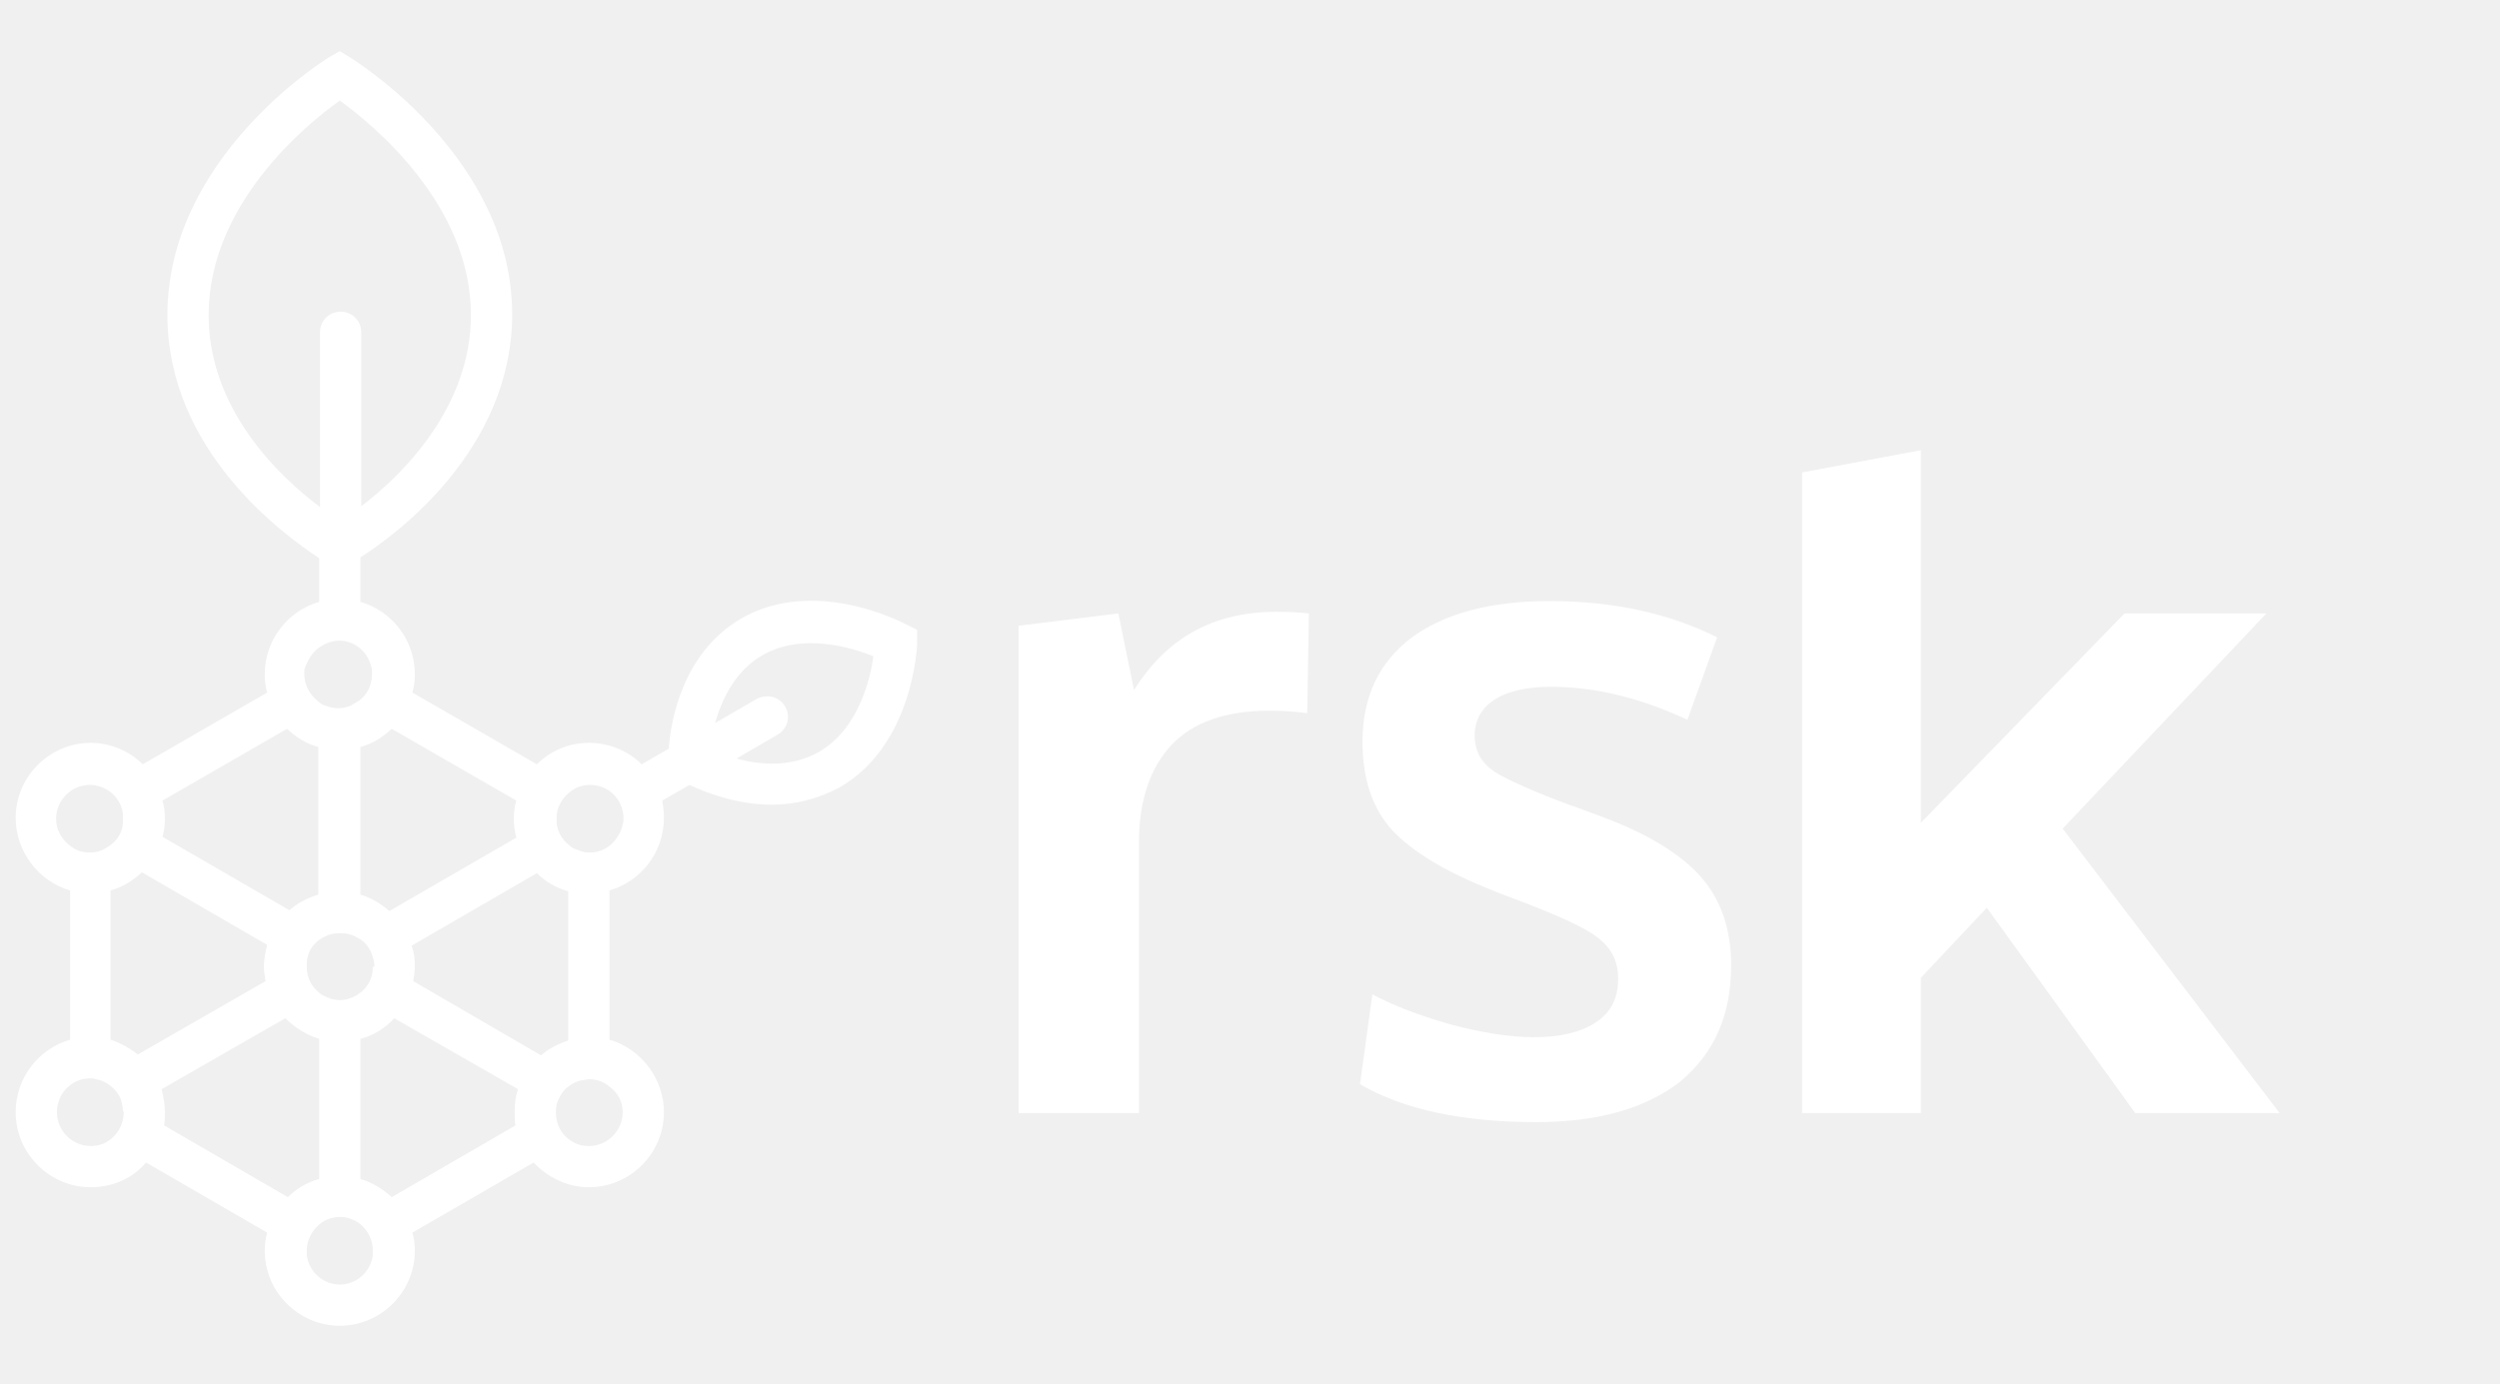
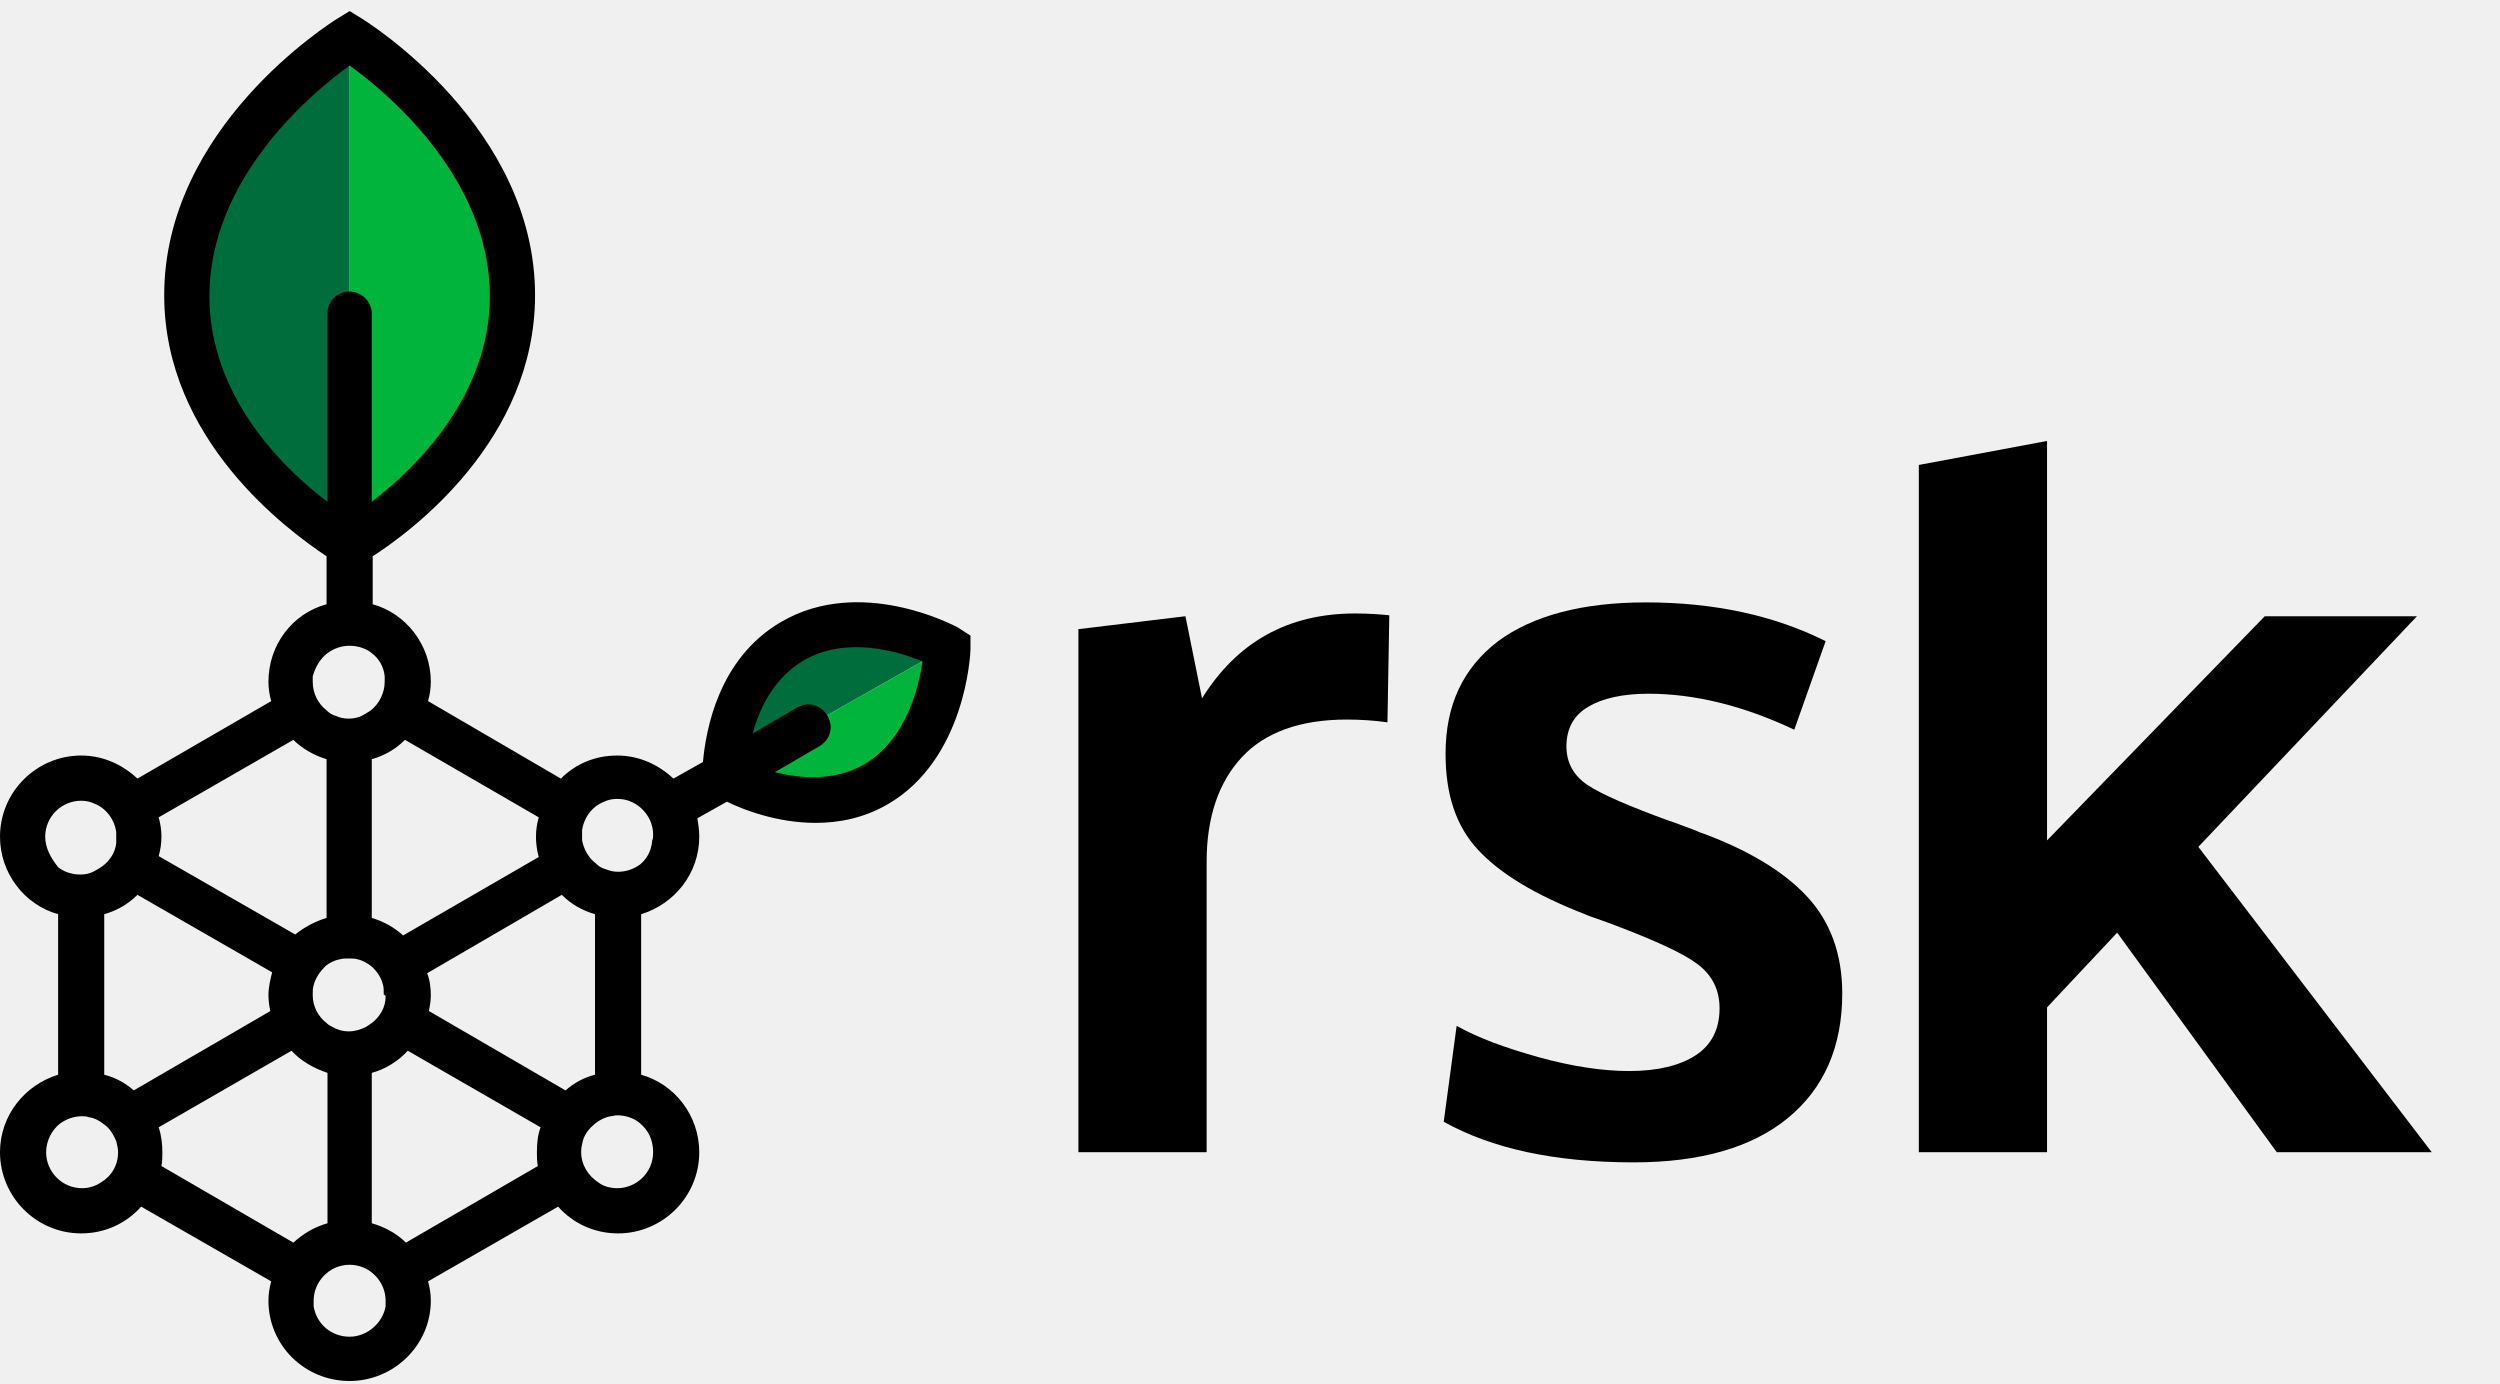
- <svg xmlns="http://www.w3.org/2000/svg" version="1.1" id="Capa_1" x="0px" y="0px" viewBox="0 0 303 167.8" style="enable-background:new 0 0 303 167.8;" xml:space="preserve">
+ <svg xmlns="http://www.w3.org/2000/svg" version="1.1" id="Capa_1" x="0px" y="0px" viewBox="0 0 271 150" style="enable-background:new 0 0 271 150;" xml:space="preserve">
  <style type="text/css">
- 	.st0{fill:#FFFFFF;}
+ 	.st0{fill:#006E3C;}
+ 	.st1{fill:#00B43C;}
</style>
  <g>
-     <g>
-       <path class="st0" d="M123.5,135l0-59.1l12.1-1.5l1.9,9.3c4-6.4,9.7-9.5,17.3-9.5c1.6,0,2.9,0.1,3.9,0.2l-0.2,12.1    c-1.5-0.2-3-0.3-4.6-0.3c-5.3,0-9.3,1.4-11.9,4.2c-2.6,2.8-3.9,6.8-3.9,11.8V135H123.5z" />
-       <path class="st0" d="M186.3,136.1c-8.9,0-16.1-1.5-21.4-4.6l1.5-10.9c2.4,1.3,5.5,2.5,9.3,3.6c3.7,1,7.2,1.6,10.3,1.6    c3.2,0,5.7-0.6,7.5-1.8c1.8-1.2,2.7-2.9,2.7-5.3c0-2.1-0.8-3.7-2.5-5s-4.9-2.7-9.6-4.5c-1.6-0.6-2.7-1-3.1-1.2    c-5.6-2.2-9.6-4.6-12.1-7.2c-2.5-2.7-3.7-6.3-3.7-10.8c0-5.5,2-9.7,6-12.7c4-2.9,9.5-4.4,16.7-4.4c7.7,0,14.5,1.5,20.3,4.4    l-3.6,10c-5.8-2.7-11.3-4-16.5-4c-2.9,0-5.2,0.5-6.8,1.5s-2.5,2.5-2.5,4.4c0,1.9,0.8,3.3,2.4,4.4c1.6,1,4.7,2.4,9.3,4.1    c0.1,0,0.6,0.2,1.4,0.5c0.8,0.3,1.4,0.5,1.9,0.7c5.5,2,9.6,4.4,12.2,7.2c2.6,2.8,3.9,6.5,3.9,11c0,6.1-2.1,10.7-6.2,14.1    C199.6,134.4,193.8,136.1,186.3,136.1z" />
-       <polygon class="st0" points="250.1,100.5 274.8,74.4 257.6,74.4 232.9,99.8 232.9,54.6 218.5,57.3 218.5,135 232.9,135 232.9,135     232.9,118.6 240.9,110.1 258.9,135 276.4,135   " />
-     </g>
-     <g>
-       <path class="st0" d="M109.8,75.7c-0.4-0.2-11-5.8-19.9-0.7c-7.1,4.1-8.6,12.4-8.8,15.8l-3.3,1.9c-1.6-1.6-3.9-2.6-6.4-2.6    c-2.5,0-4.7,1-6.3,2.6L50,84c0.2-0.7,0.3-1.4,0.3-2.2c0-4.2-2.8-7.7-6.6-8.8v-5.4c4.4-2.8,18.4-13.1,18.4-29.5    C62.1,19.3,43.3,7.5,42.5,7l-1.3-0.8L39.8,7C39,7.5,20.3,19.3,20.3,38.2c0,16.4,14,26.6,18.4,29.5V73c-3.8,1.1-6.6,4.6-6.6,8.8    c0,0.8,0.1,1.5,0.3,2.2l-15.1,8.7c-1.6-1.6-3.9-2.6-6.3-2.6c-5,0-9.1,4.1-9.1,9.1c0,4.1,2.8,7.7,6.6,8.8v18.1    c-3.8,1.1-6.6,4.6-6.6,8.8c0,5,4.1,9.1,9.1,9.1c2.7,0,5.1-1.1,6.7-3l14.7,8.5c-0.2,0.7-0.3,1.4-0.3,2.2c0,5,4.1,9.1,9.1,9.1    c5,0,9.1-4.1,9.1-9.1c0-0.8-0.1-1.5-0.3-2.2l14.7-8.5c1.7,1.8,4.1,3,6.7,3c5,0,9.1-4.1,9.1-9.1c0-4.1-2.8-7.7-6.6-8.8V108    c3.8-1.1,6.6-4.6,6.6-8.8c0-0.7-0.1-1.5-0.2-2.1l3.3-1.9c1.9,0.9,5.7,2.4,10,2.4c2.6,0,5.4-0.6,8.2-2.1c8.9-5.1,9.4-17.1,9.4-17.5    l0-1.6L109.8,75.7z M74,102.5c-0.7,0.6-1.6,0.9-2.5,0.9c-0.5,0-1-0.1-1.4-0.3c-0.4-0.1-0.8-0.3-1.1-0.6c-0.8-0.6-1.4-1.6-1.5-2.6    c0-0.2,0-0.4,0-0.6c0-0.2,0-0.3,0-0.5c0.2-1.5,1.2-2.7,2.5-3.3c0.5-0.2,1-0.3,1.5-0.3c0.6,0,1.1,0.1,1.6,0.3    c1.5,0.6,2.5,2.1,2.5,3.8c0,0.2,0,0.4-0.1,0.7C75.3,101,74.7,101.9,74,102.5z M75.5,134.9c0,2.2-1.8,4.1-4.1,4.1    c-0.8,0-1.5-0.2-2.1-0.6c-1.2-0.7-1.9-2-1.9-3.5c0,0,0-0.1,0-0.1v0c0-0.4,0.1-0.9,0.2-1.2c0.3-0.7,0.7-1.4,1.3-1.8    c0.5-0.4,1.1-0.7,1.8-0.8c0.2,0,0.5-0.1,0.7-0.1c1,0,1.8,0.3,2.5,0.9C74.9,132.5,75.5,133.6,75.5,134.9z M68.9,126.2    c-1.2,0.4-2.4,1-3.3,1.8L50.1,119v0c0.1-0.6,0.2-1.2,0.2-1.8c0-0.9-0.1-1.7-0.4-2.5l15.2-8.8c1,1,2.3,1.8,3.8,2.2V126.2z     M41.2,155.8c-2,0-3.7-1.5-4-3.5c0-0.2,0-0.4,0-0.6c0-1.7,1.1-3.2,2.5-3.8c0.5-0.2,1-0.3,1.5-0.3c0.5,0,1.1,0.1,1.5,0.3    c1.5,0.6,2.5,2.1,2.5,3.8c0,0.2,0,0.4,0,0.6C44.9,154.3,43.2,155.8,41.2,155.8z M32.2,119l-15.5,8.9c-1-0.8-2.1-1.4-3.3-1.8V108    c1.5-0.4,2.7-1.2,3.8-2.2l15.2,8.8c-0.2,0.8-0.4,1.7-0.4,2.6C32,117.8,32.1,118.4,32.2,119L32.2,119z M15,134.9    c0,1.5-0.8,2.8-1.9,3.5c-0.6,0.4-1.3,0.6-2.1,0.6c-2.2,0-4.1-1.8-4.1-4.1c0-1.3,0.6-2.5,1.5-3.2c0.7-0.6,1.6-0.9,2.5-0.9    c0.2,0,0.5,0,0.7,0.1c0.7,0.1,1.3,0.4,1.8,0.8c0.6,0.5,1.1,1.1,1.3,1.8c0.1,0.4,0.2,0.8,0.2,1.3C15,134.8,15,134.9,15,134.9z     M6.8,99.3c0-2.2,1.8-4.1,4.1-4.1c0.5,0,1,0.1,1.5,0.3c1.3,0.5,2.3,1.7,2.5,3.2c0,0.2,0,0.4,0,0.6c0,0.2,0,0.4,0,0.6    c-0.1,1.1-0.7,2-1.5,2.6c-0.3,0.2-0.6,0.4-1,0.6c-0.5,0.2-1,0.3-1.5,0.3c-1,0-1.8-0.3-2.5-0.9C7.4,101.7,6.8,100.6,6.8,99.3z     M38.6,78.6c0.7-0.5,1.6-0.9,2.5-0.9c0.9,0,1.8,0.3,2.5,0.9c0.8,0.6,1.3,1.6,1.5,2.6c0,0.2,0,0.4,0,0.6c0,1.3-0.6,2.5-1.6,3.2    c-0.3,0.2-0.7,0.4-1,0.6c-0.5,0.2-1,0.3-1.5,0.3c-0.5,0-1-0.1-1.5-0.3c-0.4-0.1-0.7-0.3-1-0.6c-0.9-0.7-1.6-1.9-1.6-3.2    c0-0.2,0-0.4,0-0.6C37.3,80.1,37.8,79.2,38.6,78.6z M45.2,117.4c0,1.2-0.6,2.3-1.5,3c-0.2,0.1-0.4,0.3-0.6,0.4    c-0.6,0.3-1.2,0.5-1.9,0.5c-0.7,0-1.3-0.2-1.9-0.5c-0.2-0.1-0.4-0.2-0.6-0.4c-0.9-0.7-1.5-1.8-1.5-3.1c0,0,0-0.1,0-0.1    c0-0.4,0-0.7,0.1-1.1c0.2-0.9,0.7-1.6,1.4-2.1c0.4-0.3,1-0.6,1.5-0.7c0.3-0.1,0.7-0.1,1-0.1c0.4,0,0.7,0,1.1,0.1    c0.5,0.1,1,0.4,1.5,0.7c0.7,0.5,1.2,1.3,1.4,2.1c0.1,0.3,0.2,0.7,0.2,1.1C45.2,117.3,45.2,117.3,45.2,117.4L45.2,117.4z     M62.6,97.1c-0.2,0.7-0.3,1.4-0.3,2.2c0,0.8,0.1,1.5,0.3,2.3l-15.4,8.9c-1-0.9-2.2-1.6-3.5-2V90.6c1.5-0.4,2.7-1.2,3.8-2.2    L62.6,97.1z M25.3,38.2c0-13.4,11.8-23.1,15.9-26c4,2.9,15.9,12.6,15.9,26c0,11.2-8.3,19.4-13.3,23.2V40.3c0-1.4-1.1-2.5-2.5-2.5    c-1.4,0-2.5,1.1-2.5,2.5v21.2C33.6,57.6,25.3,49.5,25.3,38.2z M34.8,88.4c1.1,1,2.3,1.8,3.8,2.2v17.9c-1.3,0.4-2.5,1-3.5,1.9    l-15.4-8.9c0.2-0.7,0.3-1.4,0.3-2.2s-0.1-1.5-0.3-2.2L34.8,88.4z M19.9,136.5c0.1-0.5,0.1-1.1,0.1-1.6c0-1-0.2-1.9-0.4-2.8l15-8.6    c1.1,1.1,2.5,2,4.1,2.5v17c-1.5,0.4-2.8,1.2-3.8,2.2L19.9,136.5z M47.5,145.2c-1.1-1-2.4-1.8-3.8-2.2v-17c1.6-0.4,3-1.3,4.1-2.5    l15,8.6c-0.3,0.9-0.4,1.8-0.4,2.8c0,0.5,0,1.1,0.1,1.6L47.5,145.2z M99.3,91.2c-3.4,1.9-7.1,1.6-10,0.8l5-2.9    c1.2-0.7,1.6-2.2,0.9-3.4c-0.7-1.2-2.2-1.6-3.5-0.9l-5,2.9c0.8-2.8,2.4-6.3,5.7-8.2c4.8-2.8,10.8-1,13.5,0.1    C105.5,82.4,104.1,88.4,99.3,91.2z" />
-     </g>
+     <path d="M116.9,124.9V68.2l11.6-1.4l1.8,8.9c3.8-6.1,9.3-9.2,16.6-9.2c1.5,0,2.8,0.1,3.7,0.2l-0.2,11.6c-1.4-0.2-2.9-0.3-4.4-0.3   c-5.1,0-8.9,1.4-11.4,4.1s-3.8,6.5-3.8,11.3v31.5C130.8,124.9,116.9,124.9,116.9,124.9z" />
+     <path d="M177.1,126c-8.6,0-15.4-1.5-20.6-4.4l1.4-10.4c2.3,1.3,5.3,2.4,8.9,3.4c3.6,1,6.9,1.5,9.8,1.5c3.1,0,5.5-0.6,7.2-1.7   s2.6-2.8,2.6-5.1c0-2-0.8-3.6-2.4-4.8c-1.6-1.2-4.7-2.6-9.2-4.3c-1.6-0.6-2.6-0.9-3-1.1c-5.4-2.1-9.2-4.4-11.6-7   c-2.4-2.6-3.5-6-3.5-10.4c0-5.3,1.9-9.3,5.7-12.2c3.8-2.8,9.2-4.2,16-4.2c7.4,0,13.9,1.4,19.5,4.2l-3.4,9.6   c-5.5-2.6-10.8-3.9-15.8-3.9c-2.8,0-5,0.5-6.5,1.4c-1.6,0.9-2.4,2.4-2.4,4.3c0,1.8,0.8,3.2,2.3,4.2s4.5,2.3,8.9,3.9   c0.1,0,0.6,0.2,1.4,0.5c0.8,0.3,1.4,0.5,1.8,0.7c5.3,1.9,9.2,4.3,11.7,7s3.8,6.2,3.8,10.5c0,5.8-2,10.3-5.9,13.5   C189.9,124.4,184.3,126,177.1,126" />
+     <polygon points="238.3,91.8 262,66.8 245.5,66.8 221.9,91.1 221.9,47.8 208,50.4 208,124.9 221.9,124.9 221.9,124.9 221.9,109.2    229.5,101.1 246.8,124.9 263.6,124.9  " />
+     <path class="st0" d="M37.9,58.5v-54c0,0-17.5,8.7-17.5,27.2C20.4,50.2,37.9,58.5,37.9,58.5" />
+     <path class="st1" d="M37.9,4.5c0,0,17.5,8.7,17.5,27.2S37.9,58.5,37.9,58.5V4.5z" />
+     <path class="st0" d="M78.6,83.8l24-13.6c0,0-8.3-5.6-16.5-0.9S78.6,83.8,78.6,83.8" />
+     <path class="st1" d="M102.6,70.2c0,0,0.5,10-7.7,14.6c-8.2,4.7-16.3-1-16.3-1L102.6,70.2z" />
+     <path d="M103.8,68c-0.4-0.2-10.5-5.6-19.1-0.6c-6.9,4-8.2,11.9-8.5,15.2L73,84.4c-1.6-1.5-3.7-2.5-6.1-2.5s-4.5,0.9-6.1,2.5   L46.4,76c0.2-0.7,0.3-1.4,0.3-2.1c0-4-2.7-7.4-6.3-8.4v-5.2C44.6,57.6,58,47.7,58,32C58,13.8,40,2.5,39.2,2l-1.3-0.8L36.6,2   c-0.8,0.5-18.8,11.8-18.8,30c0,15.7,13.4,25.5,17.6,28.3v5.2c-3.7,1-6.3,4.4-6.3,8.4c0,0.7,0.1,1.4,0.3,2.1l-14.5,8.4   c-1.6-1.5-3.7-2.5-6.1-2.5C4,81.9,0,85.8,0,90.7c0,4,2.7,7.4,6.3,8.4v17.4c-3.6,1.1-6.3,4.4-6.3,8.4c0,4.8,3.9,8.8,8.8,8.8   c2.6,0,4.9-1.1,6.5-2.9l14.1,8.1c-0.2,0.7-0.3,1.4-0.3,2.1c0,4.8,3.9,8.7,8.8,8.7c4.8,0,8.8-3.9,8.8-8.7c0-0.7-0.1-1.4-0.3-2.1   l14.1-8.1c1.6,1.8,3.9,2.9,6.5,2.9c4.8,0,8.8-3.9,8.8-8.8c0-4-2.7-7.4-6.3-8.4V99.1c3.6-1.1,6.3-4.4,6.3-8.4c0-0.7-0.1-1.4-0.2-2   l3.2-1.8c1.8,0.9,5.5,2.3,9.6,2.3c2.5,0,5.2-0.5,7.8-2c8.5-4.9,9-16.4,9-16.8v-1.5L103.8,68z M69.4,93.7c-0.7,0.5-1.5,0.8-2.4,0.8   c-0.5,0-0.9-0.1-1.4-0.3c-0.4-0.1-0.7-0.3-1-0.6c-0.8-0.6-1.3-1.5-1.5-2.5c0-0.2,0-0.4,0-0.6s0-0.3,0-0.5c0.2-1.4,1.1-2.6,2.4-3.1   c0.4-0.2,0.9-0.3,1.4-0.3s1.1,0.1,1.5,0.3c1.4,0.6,2.4,2,2.4,3.6c0,0.2,0,0.4-0.1,0.6C70.6,92.3,70.1,93.1,69.4,93.7 M70.8,124.9   c0,2.2-1.8,3.9-3.9,3.9c-0.7,0-1.5-0.2-2-0.6c-1.1-0.7-1.9-1.9-1.9-3.3v-0.1l0,0c0-0.4,0.1-0.8,0.2-1.2c0.2-0.7,0.7-1.3,1.3-1.8   c0.5-0.4,1.1-0.7,1.7-0.8c0.2,0,0.4-0.1,0.7-0.1c0.9,0,1.8,0.3,2.4,0.8C70.3,122.5,70.8,123.6,70.8,124.9 M64.5,116.5   c-1.2,0.3-2.3,0.9-3.2,1.7l-14.8-8.6l0,0c0.1-0.6,0.2-1.1,0.2-1.7c0-0.8-0.1-1.7-0.4-2.4L60.9,97c1,1,2.2,1.7,3.6,2.1V116.5z    M37.9,144.9c-2,0-3.6-1.4-3.9-3.3c0-0.2,0-0.4,0-0.6c0-1.6,1-3,2.4-3.6c0.5-0.2,1-0.3,1.5-0.3s1,0.1,1.5,0.3   c1.4,0.6,2.4,2,2.4,3.6c0,0.2,0,0.4,0,0.6C41.5,143.4,39.8,144.9,37.9,144.9 M29.3,109.6l-14.8,8.6c-0.9-0.8-2-1.4-3.2-1.7V99.1   c1.4-0.4,2.6-1.1,3.6-2.1l14.6,8.4c-0.2,0.8-0.4,1.6-0.4,2.5C29.1,108.5,29.2,109.1,29.3,109.6L29.3,109.6z M12.8,124.9   c0,1.4-0.7,2.6-1.9,3.3c-0.6,0.4-1.3,0.6-2,0.6c-2.2,0-3.9-1.8-3.9-3.9c0-1.2,0.6-2.4,1.5-3.1c0.7-0.5,1.5-0.8,2.4-0.8   c0.2,0,0.5,0,0.7,0.1c0.7,0.1,1.2,0.4,1.7,0.8c0.6,0.4,1,1.1,1.3,1.8C12.7,124.1,12.8,124.5,12.8,124.9   C12.8,124.8,12.8,124.8,12.8,124.9 M4.9,90.7c0-2.2,1.8-3.9,3.9-3.9c0.5,0,1,0.1,1.4,0.3c1.3,0.5,2.2,1.7,2.4,3.1   c0,0.2,0,0.4,0,0.6s0,0.4,0,0.6c-0.1,1-0.7,1.9-1.5,2.5c-0.3,0.2-0.6,0.4-1,0.6s-0.9,0.3-1.4,0.3c-0.9,0-1.8-0.3-2.4-0.8   C5.5,93,4.9,91.9,4.9,90.7 M35.5,70.8c0.7-0.5,1.5-0.8,2.4-0.8s1.8,0.3,2.4,0.8c0.8,0.6,1.3,1.5,1.4,2.5c0,0.2,0,0.4,0,0.6   c0,1.2-0.6,2.4-1.5,3.1c-0.3,0.2-0.6,0.4-1,0.6s-0.9,0.3-1.4,0.3s-1-0.1-1.4-0.3c-0.4-0.1-0.7-0.3-1-0.6c-0.9-0.7-1.5-1.8-1.5-3.1   c0-0.2,0-0.4,0-0.6C34.2,72.3,34.7,71.4,35.5,70.8 M41.8,108c0,1.2-0.6,2.2-1.5,2.9c-0.2,0.1-0.4,0.3-0.6,0.4   c-0.6,0.3-1.2,0.5-1.9,0.5s-1.3-0.2-1.8-0.5c-0.2-0.1-0.4-0.2-0.6-0.4c-0.9-0.7-1.5-1.8-1.5-3v-0.1c0-0.4,0-0.7,0.1-1   c0.2-0.8,0.7-1.5,1.3-2.1c0.4-0.3,0.9-0.6,1.5-0.7c0.3-0.1,0.6-0.1,1-0.1s0.7,0,1,0.1c0.5,0.1,1,0.4,1.4,0.7c0.6,0.5,1.1,1.2,1.3,2   c0.1,0.3,0.1,0.7,0.1,1.1C41.8,107.9,41.8,108,41.8,108L41.8,108z M58.4,88.6c-0.2,0.7-0.3,1.4-0.3,2.1s0.1,1.5,0.3,2.2l-14.7,8.5   c-1-0.9-2.1-1.5-3.4-1.9V82.3c1.4-0.4,2.6-1.1,3.6-2.1L58.4,88.6z M22.7,32.1c0-12.9,11.3-22.2,15.2-25c3.9,2.8,15.2,12.1,15.2,25   c0,10.8-8,18.6-12.8,22.3V34c0-1.3-1.1-2.4-2.4-2.4c-1.4,0-2.4,1.1-2.4,2.4v20.4C30.6,50.7,22.7,42.9,22.7,32.1 M31.8,80.2   c1,1,2.3,1.7,3.6,2.1v17.2c-1.3,0.4-2.4,1-3.4,1.8l-14.8-8.5c0.2-0.7,0.3-1.4,0.3-2.1s-0.1-1.4-0.3-2.1L31.8,80.2z M17.5,126.4   c0.1-0.5,0.1-1,0.1-1.5c0-0.9-0.1-1.8-0.4-2.7l14.4-8.3c1,1.1,2.4,1.9,3.9,2.4v16.3c-1.4,0.4-2.6,1.1-3.7,2.1L17.5,126.4z    M44,134.7c-1-1-2.3-1.7-3.7-2.1v-16.3c1.5-0.4,2.9-1.3,3.9-2.4l14.4,8.3c-0.3,0.8-0.4,1.7-0.4,2.7c0,0.5,0,1,0.1,1.5L44,134.7z    M93.6,82.9c-3.2,1.8-6.8,1.5-9.6,0.8l4.8-2.8c1.2-0.7,1.6-2.1,0.9-3.3c-0.7-1.2-2.1-1.6-3.3-0.9l-4.8,2.8c0.7-2.7,2.3-6,5.5-7.9   c4.6-2.7,10.3-1,12.9,0.1C99.6,74.4,98.3,80.2,93.6,82.9" />
  </g>
</svg>
